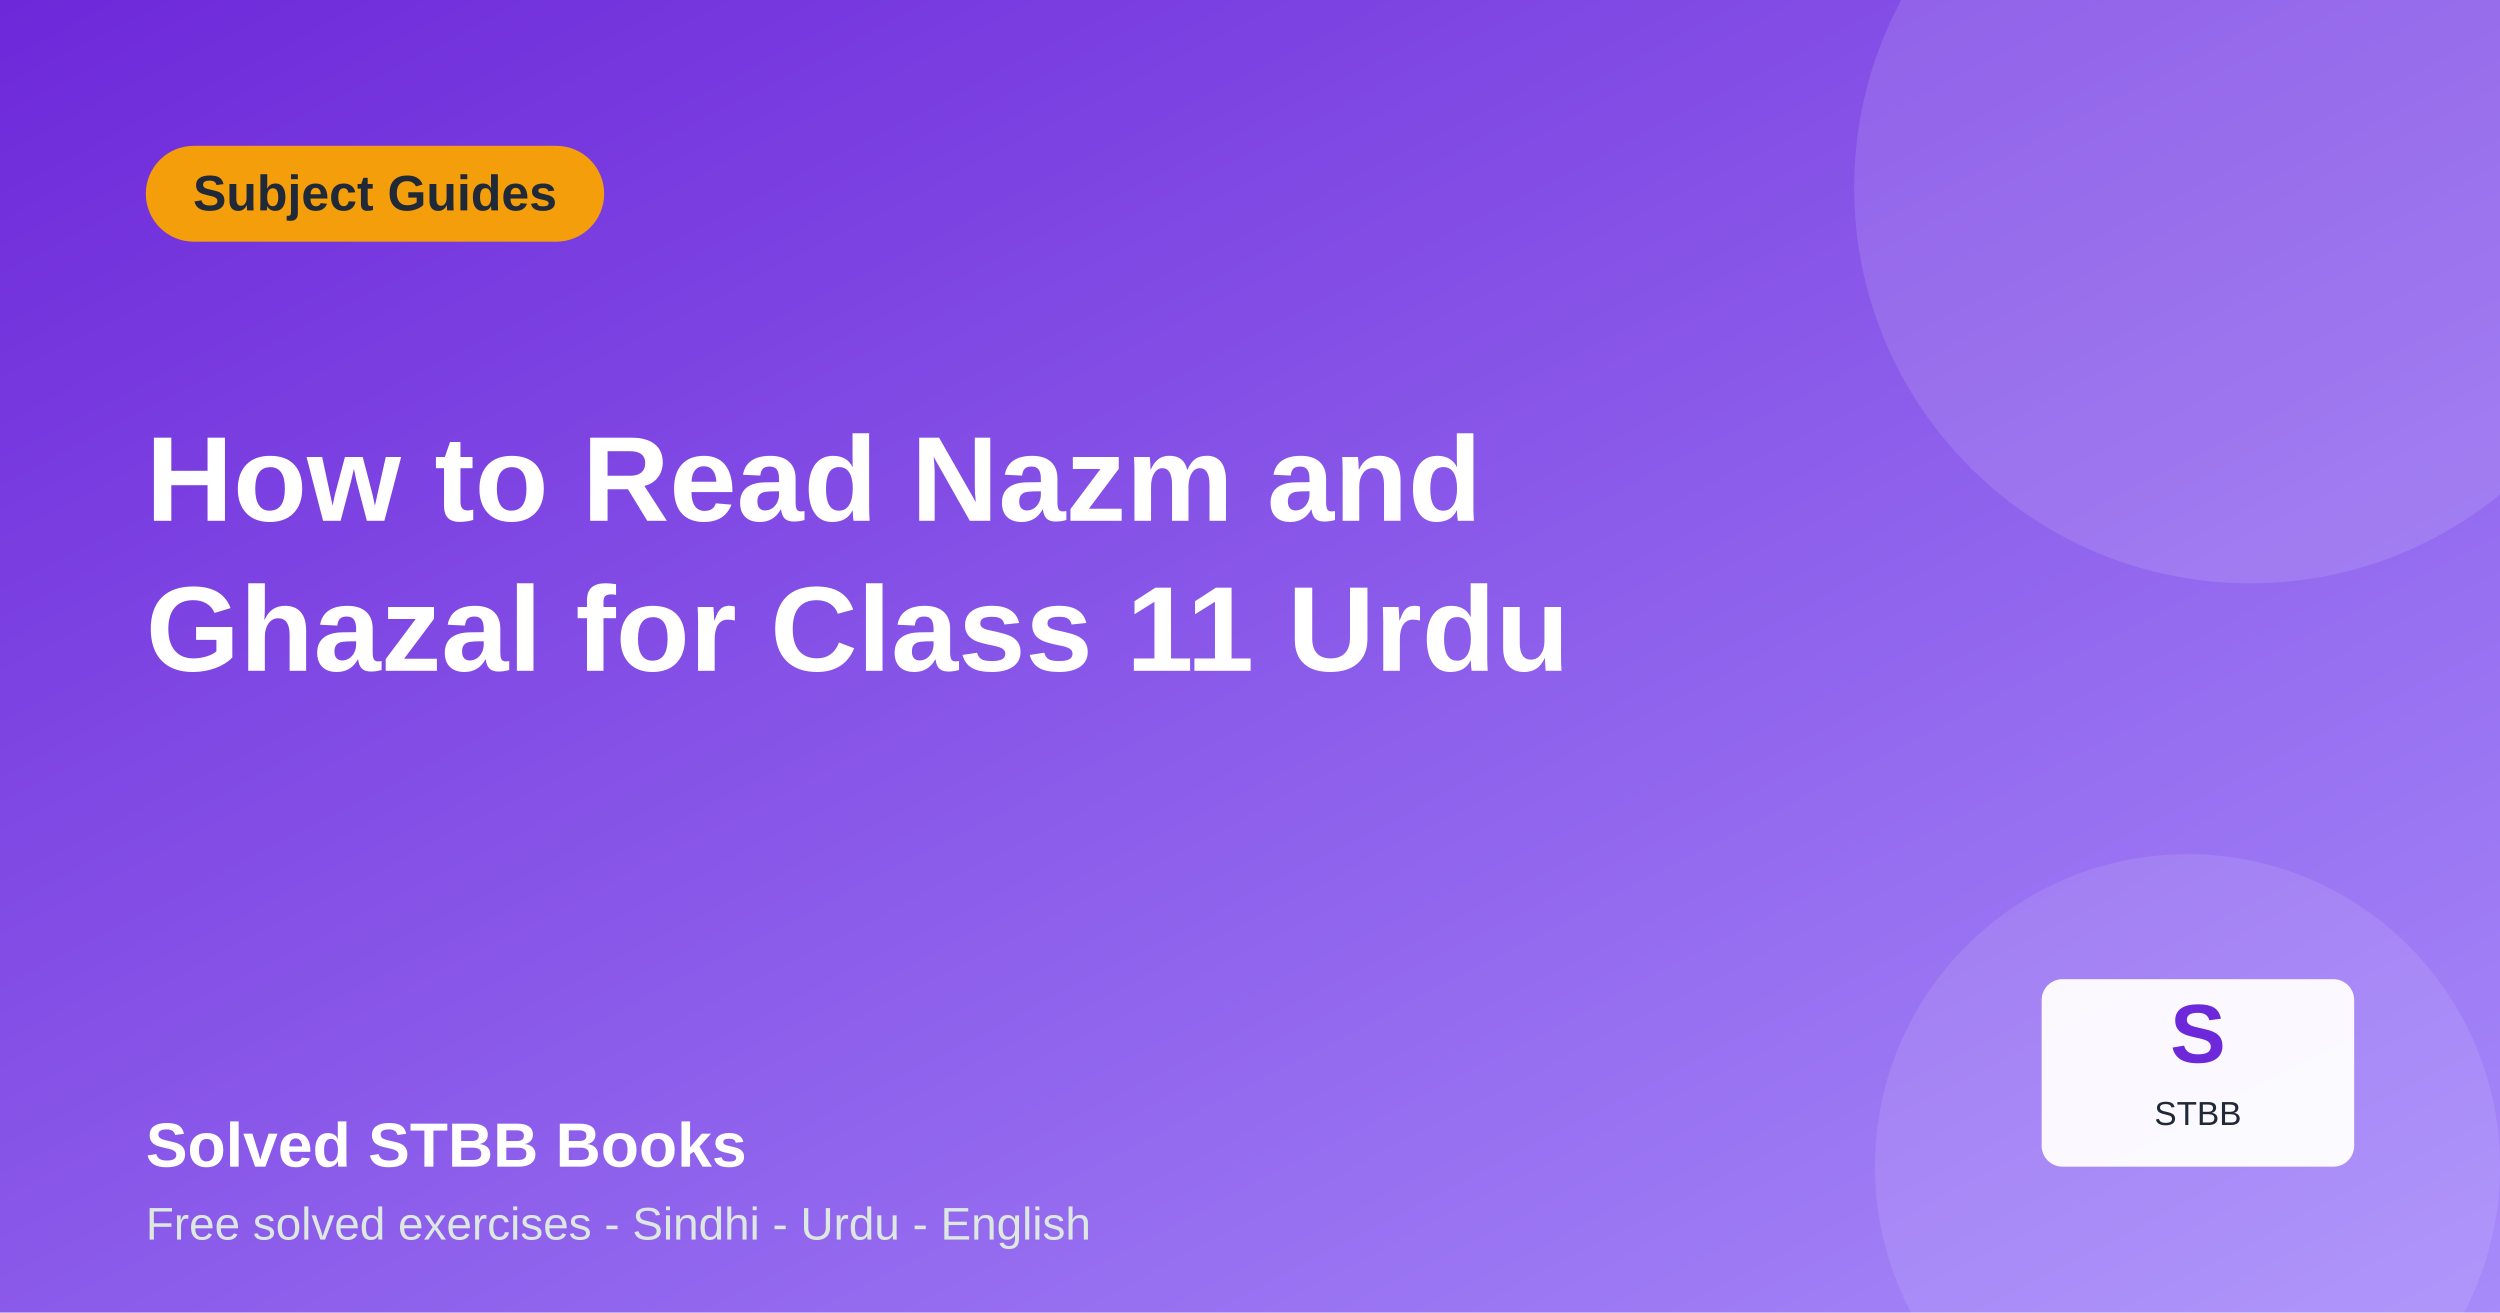
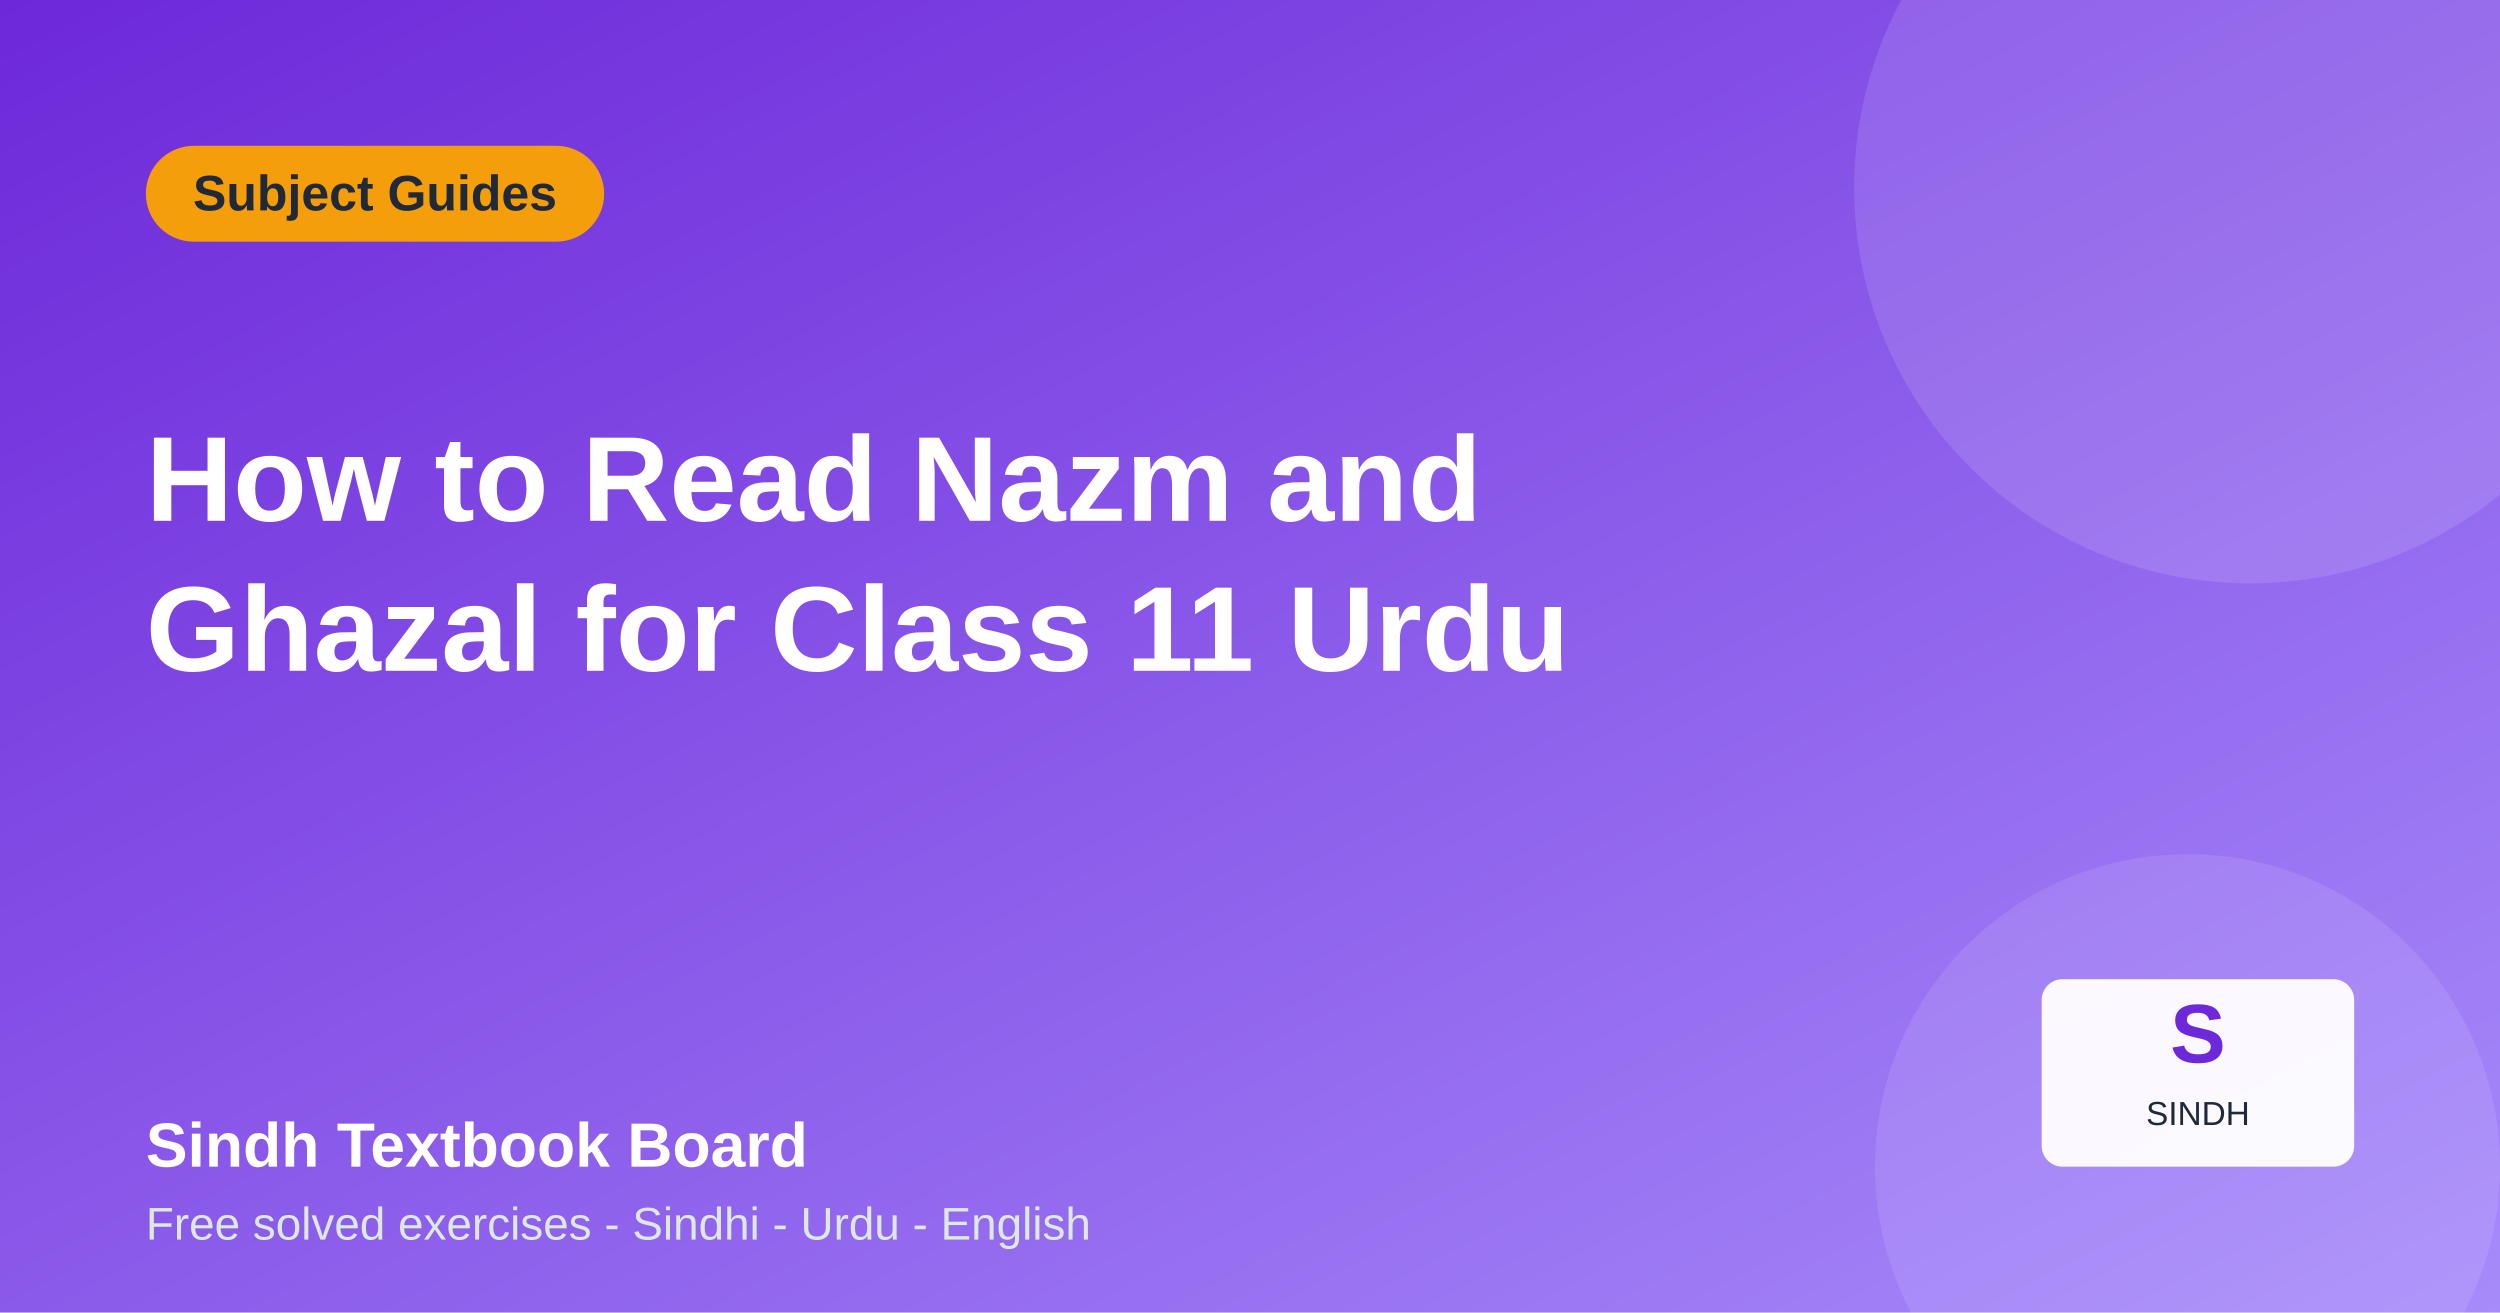
<svg xmlns="http://www.w3.org/2000/svg" width="1200" height="630" viewBox="0 0 1200 630">
  <defs>
    <linearGradient id="g" x1="0" y1="0" x2="1" y2="1">
      <stop offset="0" stop-color="#6D28D9" />
      <stop offset="1" stop-color="#A78BFA" />
    </linearGradient>
  </defs>
  <rect width="1200" height="630" fill="url(#g)" />
  <circle cx="1080" cy="90" r="190" fill="#ffffff" opacity="0.12" />
  <circle cx="1050" cy="560" r="150" fill="#ffffff" opacity="0.10" />
  <rect x="70" y="70" width="220" height="46" rx="23" fill="#F59E0B" />
  <text x="180" y="101" font-family="Arial, sans-serif" font-size="24" font-weight="bold" fill="#1F2937" text-anchor="middle">Subject Guides</text>
  <text x="70" y="250" font-family="Arial, sans-serif" font-size="58" font-weight="bold" fill="#ffffff">How to Read Nazm and</text>
  <text x="70" y="322" font-family="Arial, sans-serif" font-size="58" font-weight="bold" fill="#ffffff">Ghazal for Class 11 Urdu</text>
-   <text x="70" y="560" font-family="Arial, sans-serif" font-size="30" font-weight="bold" fill="#ffffff">Solved STBB Books</text>
+   <text x="70" y="560" font-family="Arial, sans-serif" font-size="30" font-weight="bold" fill="#ffffff">Sindh Textbook Board</text>
  <text x="70" y="595" font-family="Arial, sans-serif" font-size="22" fill="#DCE8E0">Free solved exercises - Sindhi - Urdu - English</text>
  <rect x="980" y="470" width="150" height="90" rx="10" fill="#ffffff" opacity="0.95" />
  <text x="1055" y="510" font-family="Arial, sans-serif" font-size="40" font-weight="bold" fill="#6D28D9" text-anchor="middle">S</text>
-   <text x="1055" y="540" font-family="Arial, sans-serif" font-size="16" fill="#1F2937" text-anchor="middle">STBB</text>
+   <text x="1055" y="540" font-family="Arial, sans-serif" font-size="16" fill="#1F2937" text-anchor="middle">SINDH</text>
</svg>
